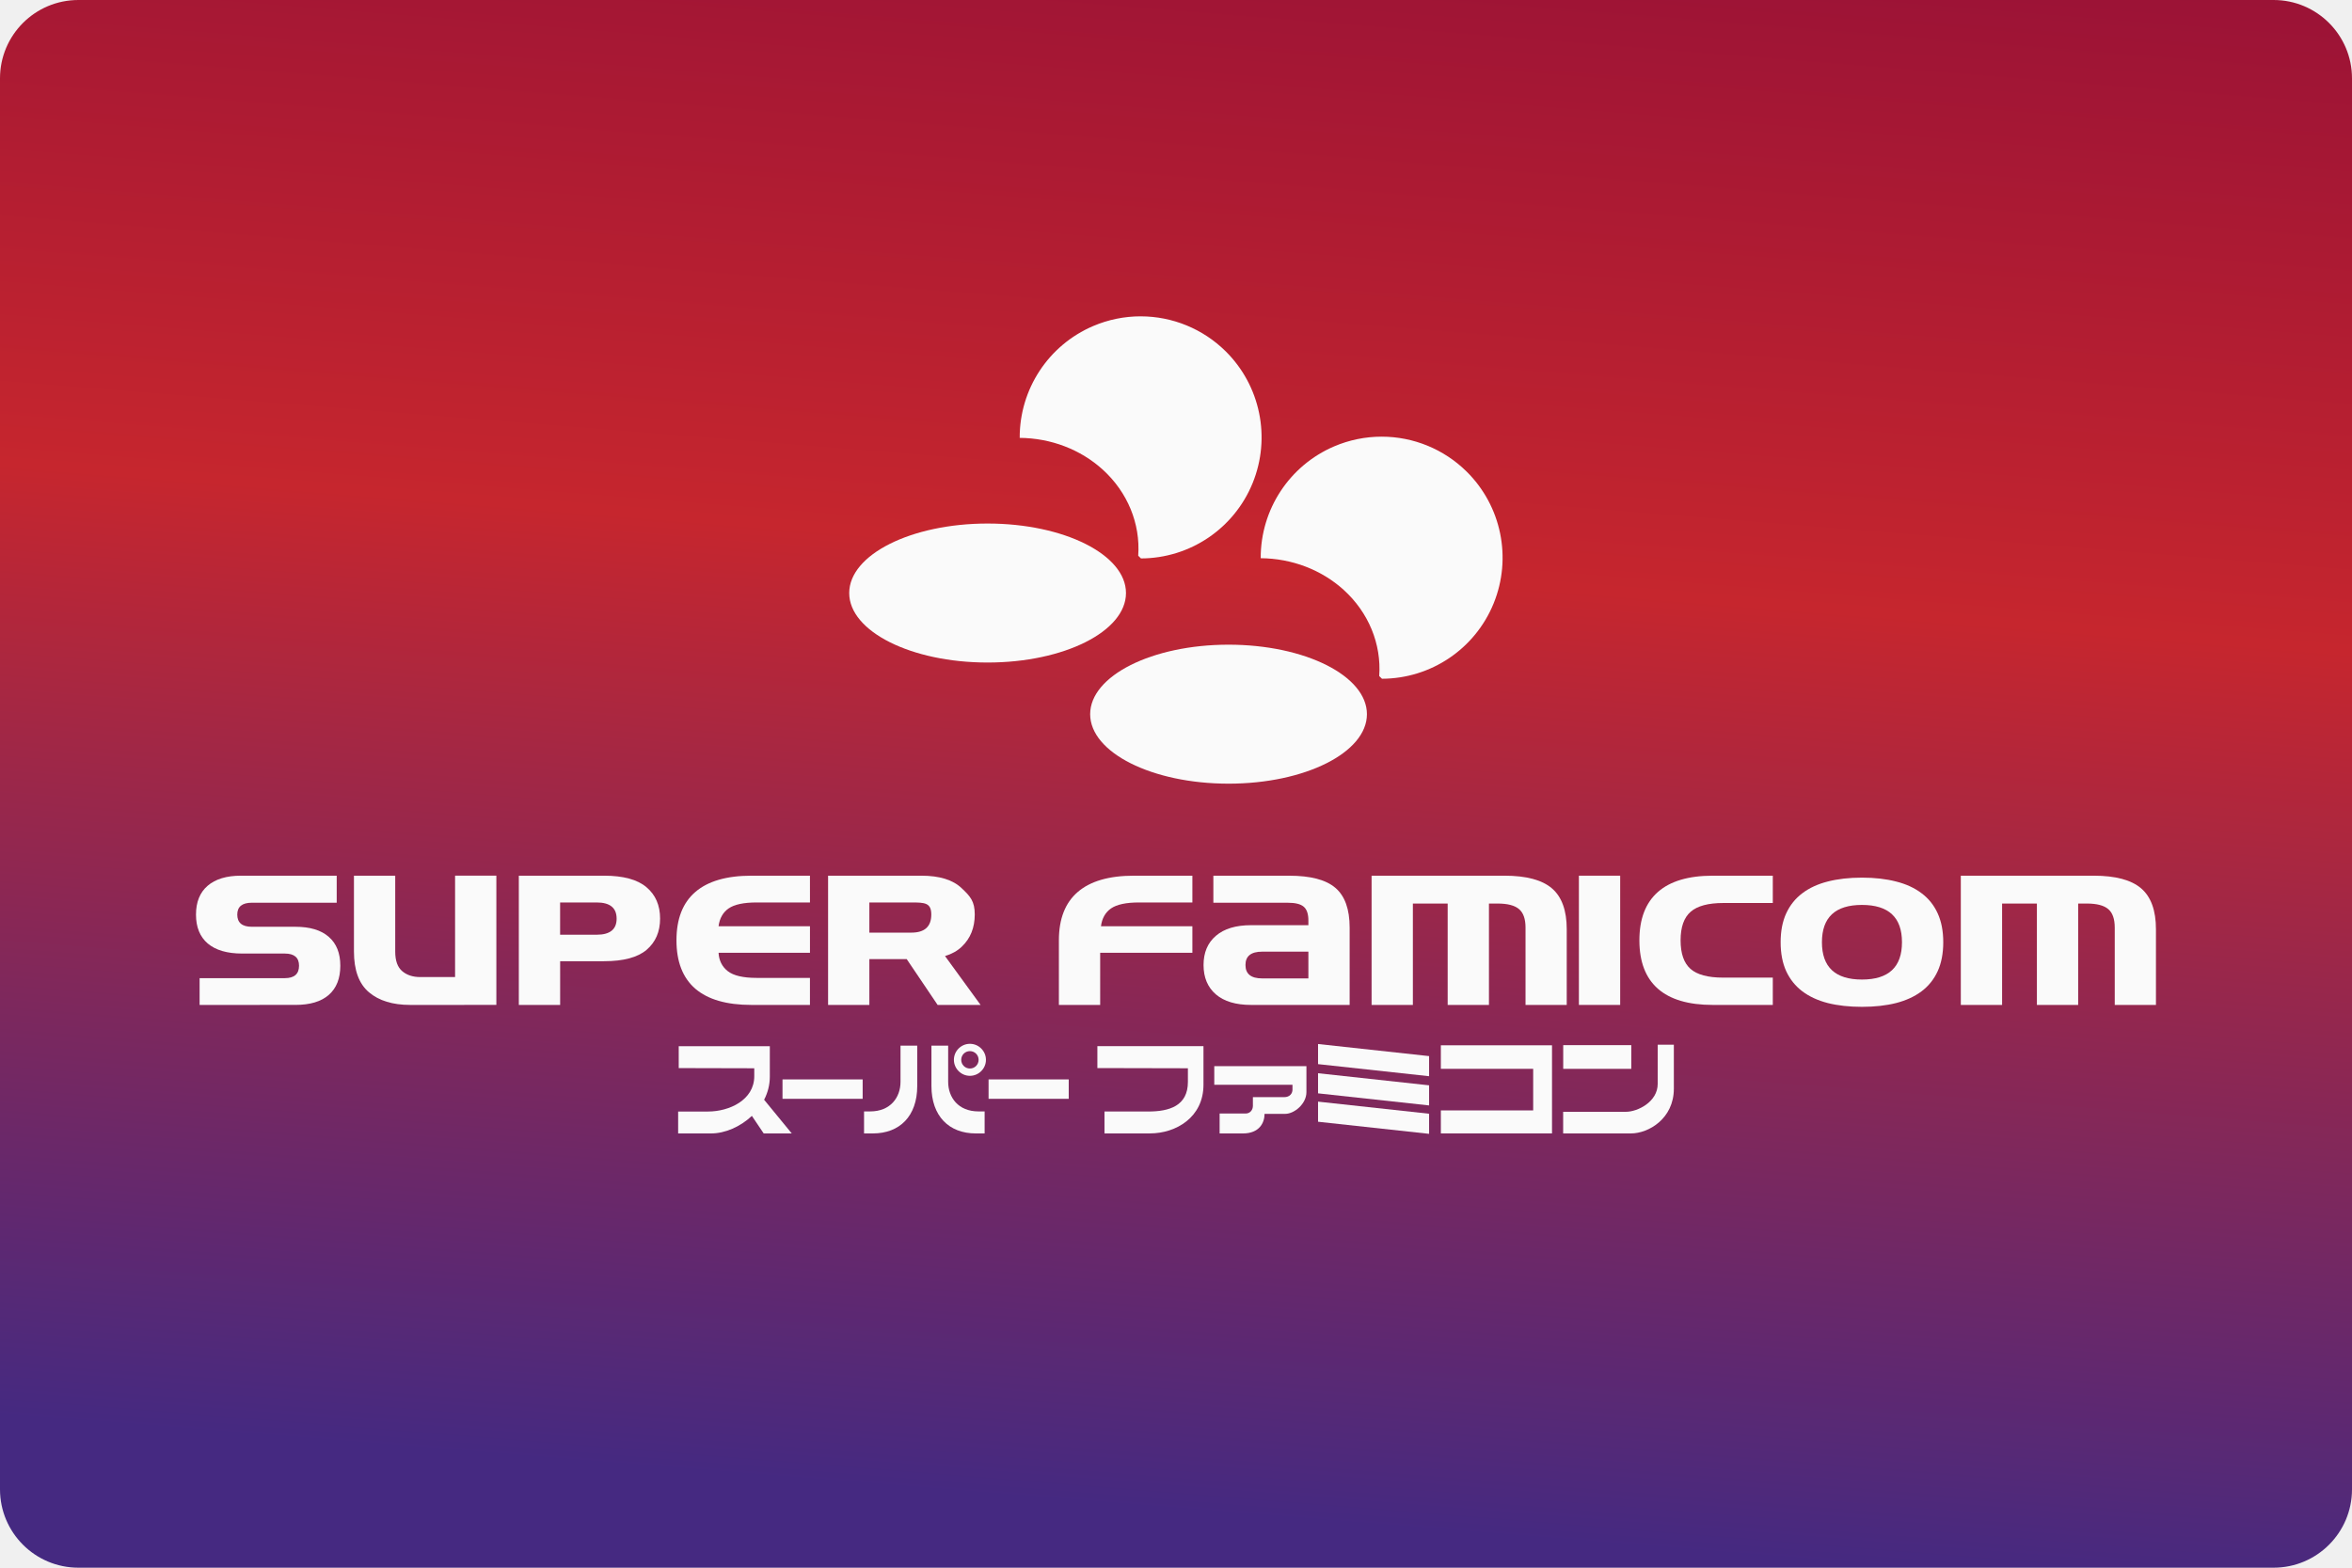
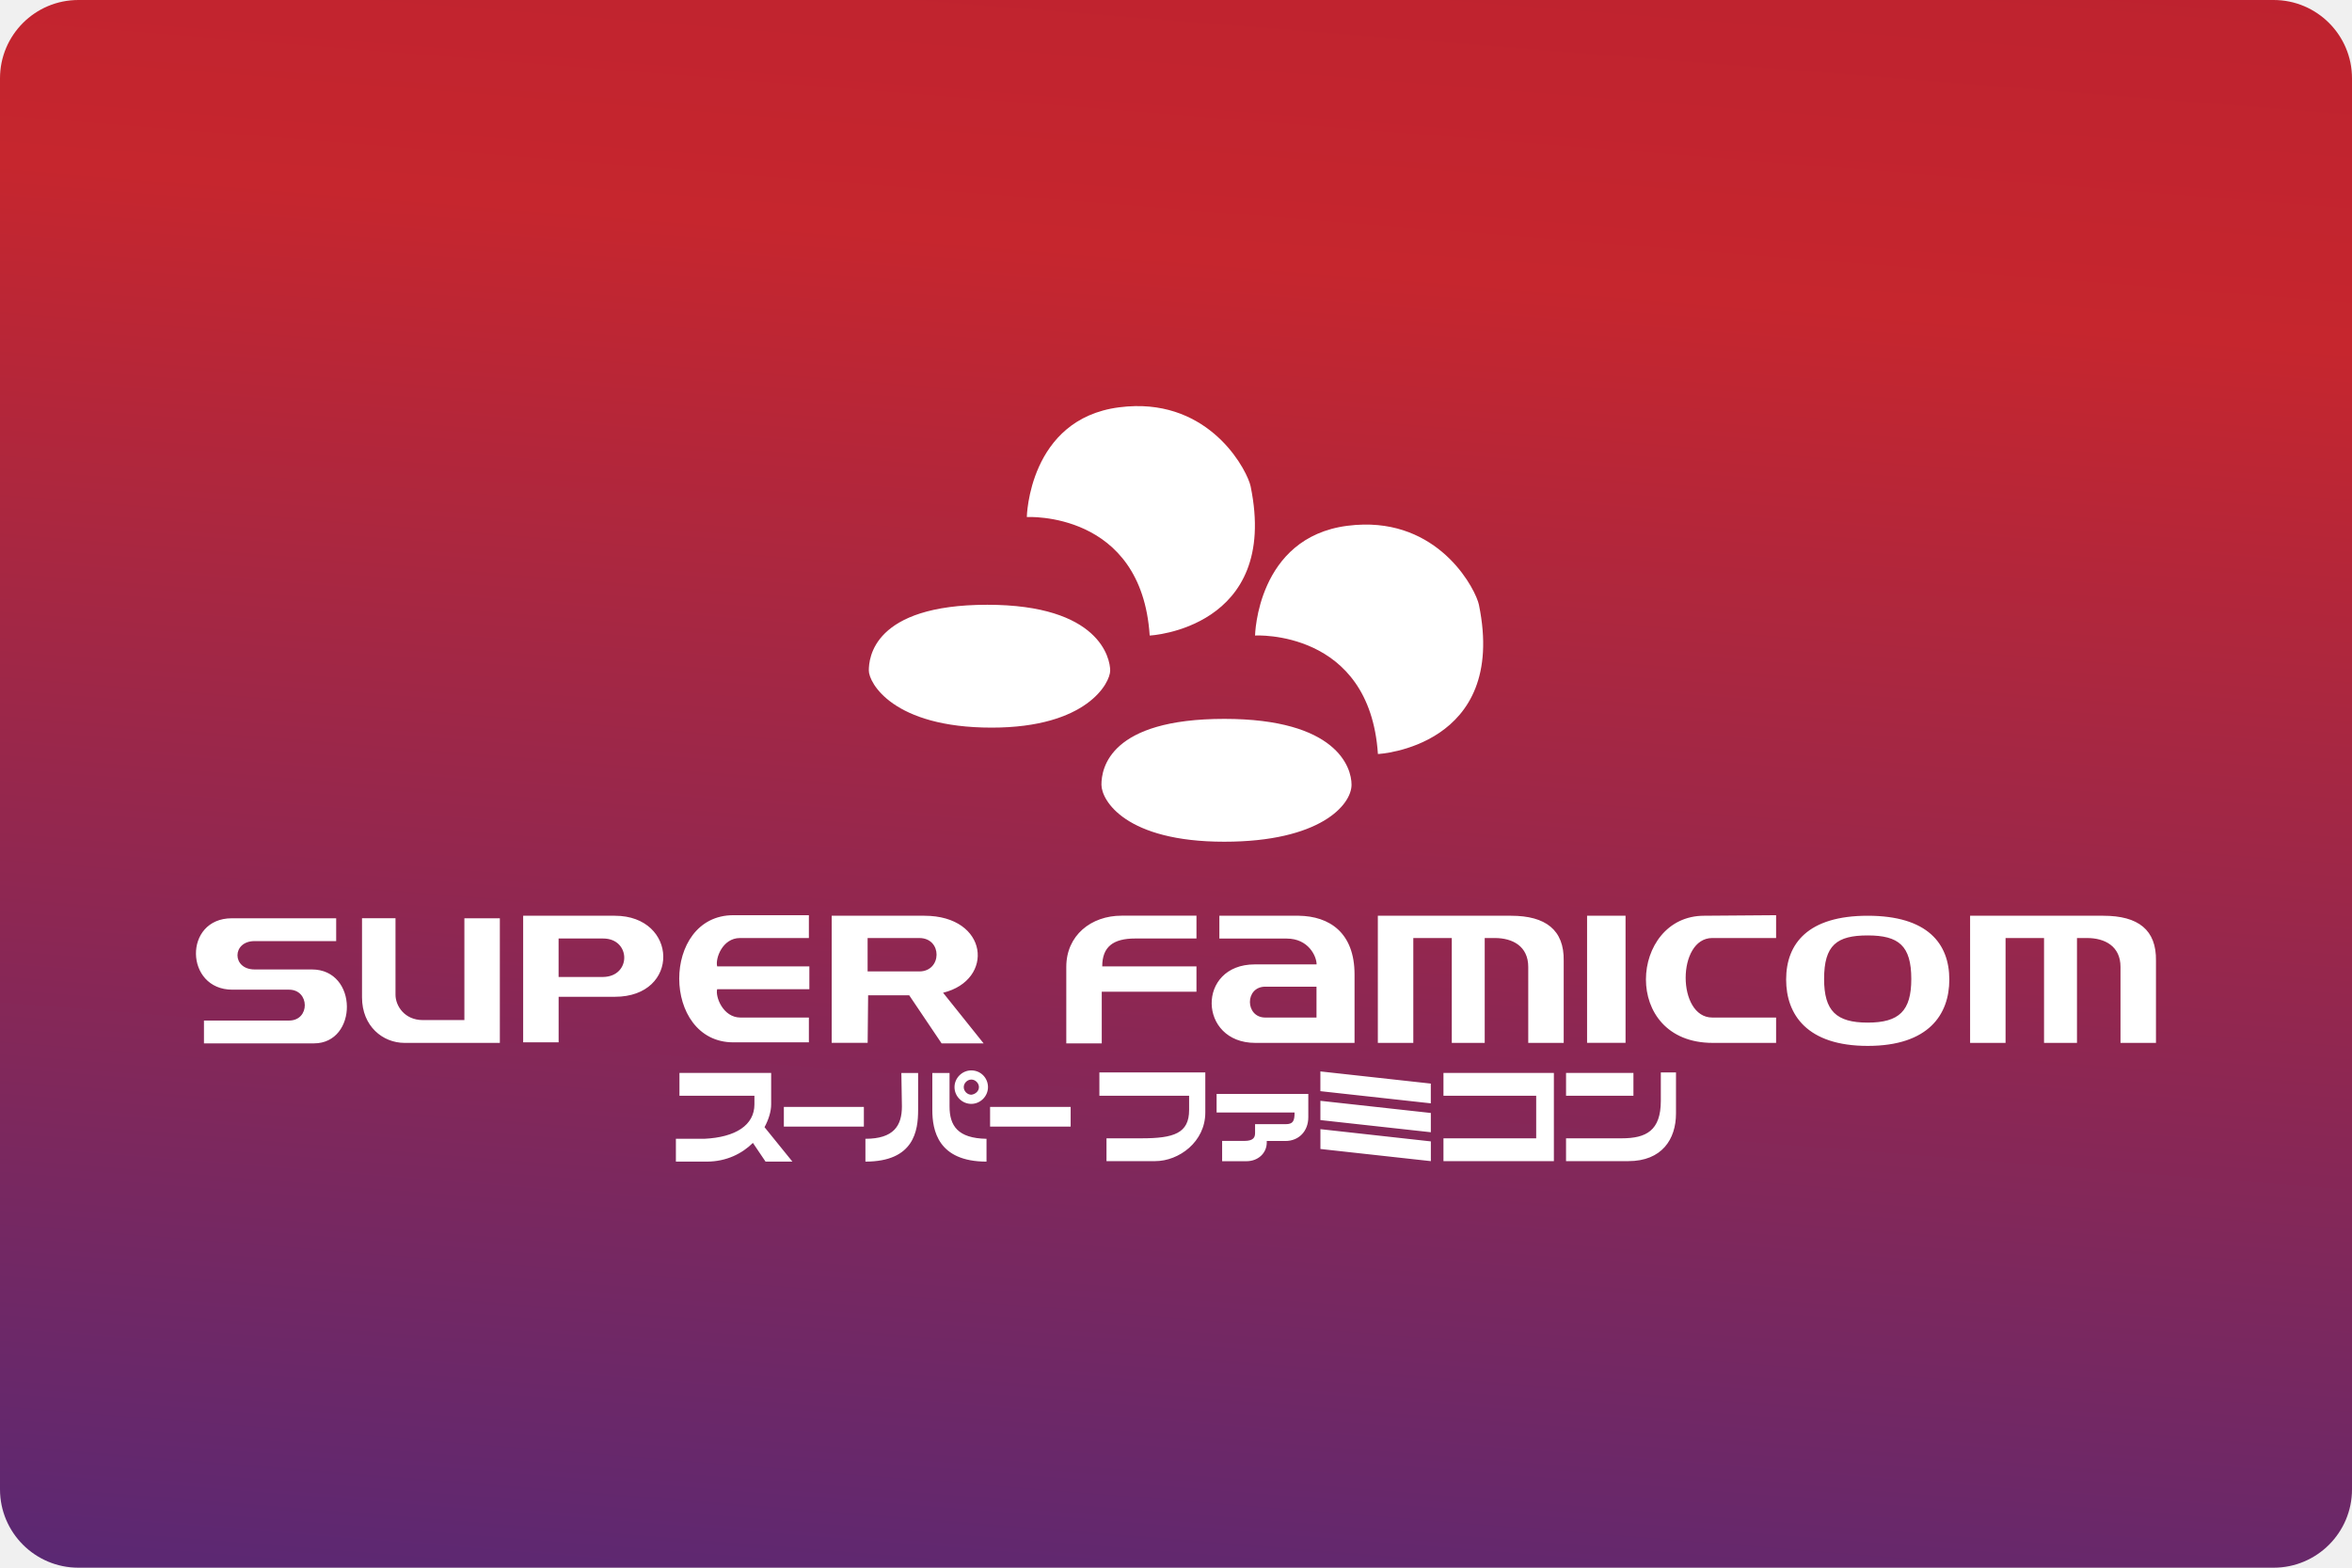
<svg xmlns="http://www.w3.org/2000/svg" width="480" height="320" version="1.1" viewBox="0 0 480 320">
  <defs>
-     <linearGradient id="a" x1="109.18" x2="101.64" y1="-9.168" y2="84.667" gradientTransform="scale(3.7795)" gradientUnits="userSpaceOnUse">
+     <linearGradient id="a" x1="113.73" x2="96.843" y1="-104.39" y2="107.22" gradientTransform="scale(3.7795)" gradientUnits="userSpaceOnUse">
      <stop stop-color="#910e38" offset="0" />
-       <stop stop-color="#c6262e" offset=".455" />
+       <stop stop-color="#c6262e" offset=".574" />
      <stop stop-color="#452981" offset="1" />
    </linearGradient>
  </defs>
-   <rect width="480" height="320" ry="16" fill="url(#a)" stroke-linecap="square" stroke-linejoin="round" stroke-width="2" style="paint-order:stroke fill markers" />
-   <g transform="scale(3.7795)" fill="#fafafa">
-     <path d="m10.778 54.274v-1.446h4.6q0.769 0 0.769-0.672 0-0.657-0.769-0.657h-2.302q-1.212 0-1.855-0.54-0.638-0.545-0.638-1.562 0-1.017 0.628-1.558 0.633-0.545 1.796-0.545h5.174v1.46h-4.58q-0.789 0-0.789 0.642 0 0.657 0.789 0.657h2.351q1.183 0 1.801 0.545 0.623 0.54 0.623 1.558 0 1.032-0.623 1.577-0.618 0.54-1.801 0.54z" />
-     <path d="m22.149 54.274q-1.421 0-2.229-0.686-0.808-0.686-0.808-2.205v-4.089h2.229v4.103q0 0.73 0.375 1.051 0.375 0.321 0.978 0.321h1.879v-5.476h2.229v6.98z" />
-     <path d="m28.015 54.274v-6.98h4.6q1.562 0 2.293 0.623 0.735 0.618 0.735 1.694 0 1.061-0.725 1.684-0.725 0.618-2.302 0.618h-2.37v2.361zm5.281-4.658q0-0.876-1.076-0.876h-1.976v1.742h1.976q1.076 0 1.076-0.866z" />
-     <path d="m43.736 48.74h-2.877q-1.046 0-1.514 0.321-0.462 0.321-0.545 0.964h4.936v1.431h-4.936q0.034 0.628 0.496 0.993 0.467 0.365 1.562 0.365h2.877v1.46h-3.159q-2.01 0-3.032-0.876-1.017-0.881-1.017-2.614t1.017-2.609q1.022-0.881 3.032-0.881h3.159z" />
-     <path d="m50.287 49.391c0-0.639-0.359-0.651-1.076-0.651h-2.268v1.629h2.268c0.717 0 1.076-0.326 1.076-0.978zm-1.327 2.409h-2.017v2.474h-2.229v-6.98h5.038c0.977 0 1.7 0.224 2.171 0.672 0.474 0.445 0.711 0.712 0.711 1.42 0 0.717-0.234 1.298-0.701 1.742-0.237 0.227-0.539 0.396-0.905 0.506l1.921 2.64h-2.32z" />
-     <path d="m57.177 50.784q0-1.733 1.017-2.609 1.022-0.881 3.032-0.881h3.159v1.446h-2.877q-1.046 0-1.514 0.321-0.462 0.321-0.545 0.964h4.936v1.431h-4.979v2.818h-2.229z" />
-     <path d="m67.553 54.274q-1.232 0-1.898-0.569-0.667-0.574-0.667-1.587 0-1.008 0.667-1.577 0.667-0.574 1.898-0.574h3.096v-0.253q0-0.531-0.253-0.745-0.248-0.214-0.862-0.214h-4.016v-1.46h4.098q1.728 0 2.492 0.657 0.769 0.657 0.769 2.147v4.176zm3.096-2.877h-2.497q-0.9 0-0.9 0.72 0 0.725 0.9 0.725h2.497z" />
-     <path d="m82.374 54.274v-4.176q0-0.701-0.35-0.998-0.35-0.302-1.163-0.302h-0.462v5.476h-2.229v-5.476h-1.879v5.476h-2.229v-6.98h7.179q1.762 0 2.56 0.686 0.798 0.686 0.798 2.205v4.089z" />
-     <path d="m87.485 47.294v6.98h-2.229v-6.98z" />
-     <path d="m95.726 48.769h-2.672q-1.217 0-1.762 0.472t-0.545 1.543q0 1.071 0.535 1.543 0.535 0.472 1.757 0.472h2.687v1.475h-3.242q-1.966 0-2.964-0.876-0.998-0.881-0.998-2.614 0-1.728 0.998-2.609t2.964-0.881h3.242z" />
-     <path d="m104.93 50.888q0 0.905-0.302 1.567-0.302 0.657-0.871 1.085-0.565 0.423-1.377 0.633-0.808 0.204-1.84 0.204-1.032 0-1.845-0.204-0.808-0.209-1.373-0.633-0.565-0.428-0.871-1.085-0.302-0.662-0.302-1.567t0.302-1.562q0.307-0.662 0.871-1.085 0.565-0.428 1.373-0.633 0.813-0.209 1.845-0.209 1.032 0 1.84 0.209 0.813 0.204 1.377 0.633 0.57 0.423 0.871 1.085 0.302 0.657 0.302 1.562zm-4.39 2.015q2.161 0 2.161-2.015t-2.161-2.015-2.161 2.015 2.161 2.015z" />
-     <path d="m114.19 54.274v-4.176q0-0.701-0.35-0.998-0.35-0.302-1.163-0.302h-0.462v5.476h-2.229v-5.476h-1.879v5.476h-2.229v-6.98h7.179q1.762 0 2.56 0.686 0.798 0.686 0.798 2.205v4.089z" />
-     <g transform="translate(25.954)">
-       <path d="m10.695 56.502v1.183l4.079 0.01v0.426c0 1.3-1.365 1.91-2.491 1.91h-1.619v1.183h1.785c0.742 0 1.572-0.357 2.196-0.948l0.638 0.948h1.515l-1.492-1.819c0.194-0.376 0.308-0.795 0.308-1.243v-1.65z" />
-       <rect x="16.299" y="58.297" width="4.328" height="1.048" />
-       <rect x="27.426" y="58.297" width="4.328" height="1.048" />
-       <path d="m38.189 57.695v0.737c0 1.3-1.012 1.598-2.138 1.598h-2.366v1.183h2.451c1.421 0 2.894-0.875 2.894-2.629v-2.083h-5.729v1.183z" />
-       <path d="m41.157 61.214h-1.255v-1.075h1.401c0.255 0 0.396-0.203 0.396-0.416v-0.469h1.692c0.313 0 0.445-0.215 0.445-0.399v-0.268h-4.223v-1.005h4.976v1.4c0 0.642-0.659 1.175-1.145 1.175h-1.116c0 0.479-0.278 1.058-1.171 1.058z" />
-       <path d="m51.213 57.038-5.996-0.653v1.086l5.996 0.653z" />
-       <path d="m51.213 58.616-5.996-0.653v1.086l5.996 0.653z" />
-       <path d="m51.213 60.15-5.996-0.653v1.086l5.996 0.653z" />
-       <path d="m21.181 61.214h-0.479v-1.189h0.332c1.091 0 1.637-0.754 1.637-1.6v-1.952h0.903v2.18c0 1.625-0.947 2.561-2.393 2.561z" />
-       <path d="m26.734 61.214h0.479v-1.189h-0.332c-1.091 0-1.637-0.754-1.637-1.6v-1.952h-0.903v2.18c0 1.625 0.947 2.561 2.393 2.561z" />
-       <path d="m26.419 56.374c-0.475-3e-6 -0.865 0.389-0.865 0.864 3e-6 0.475 0.39 0.865 0.865 0.865s0.865-0.39 0.865-0.865c3e-6 -0.475-0.39-0.864-0.865-0.864zm0 0.395c0.262 0 0.469 0.208 0.469 0.469 0 0.262-0.208 0.47-0.469 0.47-0.262 3e-6 -0.47-0.208-0.47-0.47 0-0.262 0.208-0.469 0.47-0.469z" color="#000000" color-rendering="auto" dominant-baseline="auto" image-rendering="auto" shape-rendering="auto" solid-color="#000000" stop-color="#000000" style="font-feature-settings:normal;font-variant-alternates:normal;font-variant-caps:normal;font-variant-east-asian:normal;font-variant-ligatures:normal;font-variant-numeric:normal;font-variant-position:normal;font-variation-settings:normal;inline-size:0;isolation:auto;mix-blend-mode:normal;shape-margin:0;shape-padding:0;text-decoration-color:#000000;text-decoration-line:none;text-decoration-style:solid;text-indent:0;text-orientation:mixed;text-transform:none;white-space:normal" />
-       <path d="m51.848 56.454v1.271h4.985v2.246h-4.985v1.242h6.002v-4.759z" />
-       <path d="m63.557 56.422v2.114c0 0.981-1.094 1.509-1.708 1.509h-3.397v1.169h3.66c0.956 0 2.317-0.802 2.317-2.417v-2.375zm-5.102 0.025v1.279h3.676v-1.279z" />
-     </g>
-     <g transform="matrix(.44058 0 0 .44058 116.63 145.98)">
-       <path transform="scale(.26458)" d="m-360.47-1050a56.021 56.082 0 0 0-22.045 4.504 56.021 56.082 0 0 0-34.023 51.812 55.417 51.215 0 0 1 38.467 14.709 55.417 51.215 0 0 1 16.428 39.885l1.273 1.254a56.021 56.082 0 0 0 51.723-34.898 56.021 56.082 0 0 0-12.578-61.158 56.021 56.082 0 0 0-39.244-16.107z" />
-       <path d="m-124.91-292.56a14.822 14.838 0 0 0-5.833 1.192 14.822 14.838 0 0 0-9.002 13.709 14.662 13.551 0 0 1 10.178 3.892 14.662 13.551 0 0 1 4.346 10.553l0.337 0.332a14.822 14.838 0 0 0 13.685-9.233 14.822 14.838 0 0 0-3.328-16.181 14.822 14.838 0 0 0-10.383-4.262z" />
-       <ellipse cx="-143.68" cy="-258.64" rx="16.96" ry="8.519" />
-       <ellipse cx="-114.15" cy="-243.79" rx="16.96" ry="8.519" />
-     </g>
-   </g>
-   <style type="text/css">.st0{fill:#FC0C18;}
- 	.st1{fill:#FC0C18;}</style>
+   <rect width="480" height="320" ry="16" fill="url(#a)" />
+   <path d="m231.7 82.895c-1.07 0.018-2.18 0.1-3.332 0.25-18.437 2.399-18.814 22.396-18.814 22.396s23.403-1.339 25.076 24.182c0 0.042 26.58-1.421 20.598-30.457-0.601-2.929-7.479-16.645-23.527-16.371zm46.58 24.184c-1.07 0.018-2.182 0.098-3.334 0.248-18.437 2.399-18.812 22.396-18.812 22.396s23.387-1.337 25.074 24.184c0 0.042 26.568-1.423 20.613-30.459-0.601-2.929-7.491-16.643-23.541-16.369zm-76.787 16.369c-23.373 0-24.182 10.947-24.182 13.43 0 2.482 4.908 11.646 25.074 11.646 19.496 0 24.184-9.178 24.184-11.646 0-2.468-2.149-13.43-25.076-13.43zm48.365 23.291c-23.373 0-25.074 10.069-25.074 13.43 0 3.208 4.908 11.645 25.074 11.645 19.496 0 25.967-7.489 25.967-11.645 0-3.528-3.04-13.43-25.967-13.43zm-100.19 40.074c-14.783 0-14.685 25.953 0 25.953h15.41v-5.062h-13.959c-3.612 0-5.174-4.337-4.756-5.787h18.812v-4.658h-18.812c-0.418-1.548 1.032-5.787 4.658-5.787h14.057v-4.658zm212.8 0-14.686 0.111c-15.201 0-17.055 25.953 1.758 25.953h12.928v-5.174h-13.025c-7.238 0-7.238-16.232 0-16.232h13.025zm-133.59 0.098c-6.206 0-11.268 4.03-11.268 10.445v15.619h7.238v-10.543h19.328v-5.174h-19.23c0-4.03 2.272-5.689 6.721-5.689h12.51v-4.658zm-122.11 0.014v25.842h7.238v-9.301h11.478c13.43 0 12.914-16.541 0-16.541h-11.478zm62.967 0v25.939h7.336l0.098-9.707h8.381l6.611 9.818h8.576l-8.27-10.334c10.557-2.58 9.315-15.717-3.822-15.717h-11.574zm79.115 0v4.658h13.752c4.435 0 6.094 3.612 6.094 5.271h-12.621c-11.896 0-11.589 16.023 0.098 16.023h20.264v-13.959c0-8.591-5.173-11.897-11.352-11.994zm32.342 0v25.953h7.238v-21.406h7.852v21.406h6.721v-21.406h2.064c3.612 0 6.82 1.659 6.82 5.898v15.508h7.236v-16.762c0.112-6.304-3.709-9.191-10.738-9.191h-19.955zm42.701 0v25.939h7.852v-25.939zm57.277 0c-12.203 0-16.652 5.69-16.652 13.025 0 7.126 4.24 13.541 16.652 13.541 12.412 0 16.65-6.401 16.65-13.541 0-7.349-4.448-13.025-16.65-13.025zm20.891 0v25.953h7.238v-21.406h7.852v21.406h6.723v-21.406h2.062c3.612 0 6.82 1.659 6.82 5.898v15.508h7.238v-16.762c0.112-6.304-3.612-9.191-10.738-9.191h-19.957zm-328.18 0.502v16.15c0 5.899 4.239 9.301 8.688 9.301h19.441v-25.437h-7.238v20.779h-8.48c-3.724 0-5.578-2.901-5.578-5.174v-15.619zm-26.568 0.014c-9.93 0-9.623 14.574 0.098 14.574h11.576c4.24 0 4.337 6.303 0 6.303h-17.363v4.658h22.439c8.995 0 9.093-15.09-0.418-15.09h-11.687c-4.658 0-4.658-5.787 0-5.787h16.65v-4.658zm333.85 3.502c6.317 0 8.896 2.077 8.896 8.896 0 6.513-2.481 8.898-8.896 8.898-6.415 0-8.898-2.386-8.898-8.898 0-6.931 2.595-8.896 8.898-8.896zm-204.1 0.529h10.543c4.755 0 4.658 6.818 0 6.818h-10.543zm-63.064 0.098h9.094c5.69 0 5.787 7.754 0 7.851h-9.094zm144.23 9.832h10.445v6.303h-10.445c-4.142 0-4.239-6.303 0-6.303zm-60.014 17.09c-1.869 0-3.418 1.563-3.418 3.418 0 1.869 1.549 3.416 3.418 3.416 1.869 0 3.416-1.561 3.416-3.416 0-1.855-1.45-3.418-3.416-3.418zm71.25 0.209v4.031l22.537 2.482v-4.031zm-45.101 0.209v4.756h18.311v2.902c0 4.755-3.096 5.787-9.721 5.787h-7.139v4.658h9.93c4.853 0 10.236-3.933 10.236-9.93v-8.174zm114.58 0v5.789c0 6.094-2.998 7.656-7.963 7.656h-11.381v4.658h12.719c6.82 0 9.721-4.449 9.721-9.721v-8.383zm-200.28 0.098v4.658h15.299v1.758c0 4.24-3.821 6.723-10.236 7.029h-5.789v4.658h6.305c4.03 0 7.237-1.661 9.412-3.822l2.58 3.822h5.482l-5.691-7.029c0.837-1.562 1.353-3.208 1.353-4.658v-6.416zm155.92 0v4.658h18.924v8.689h-18.924v4.658h22.535v-18.006h-3.611zm25.018 0v4.658h13.752v-4.658zm-135.65 0.016 0.111 6.818c0 3.933-1.66 6.611-7.447 6.611v4.658c9.93 0 10.754-6.303 10.754-10.543v-7.545zm6.318 0v7.545c0 4.142 1.143 10.543 11.059 10.543v-4.658c-5.899-0.098-7.545-2.692-7.545-6.611v-6.818zm7.963 1.338c0.823 0 1.549 0.726 1.549 1.549 0 0.823-0.726 1.449-1.549 1.547-0.823 0-1.549-0.724-1.549-1.547 0-0.823 0.726-1.549 1.549-1.549zm50.053 2.93v3.793h15.912c0 1.757-0.307 2.385-1.855 2.385h-6.205v1.756c0 0.823-0.209 1.66-2.176 1.66h-4.547v4.143h4.965c2.385 0 4.143-1.661 4.143-3.822v-0.307h3.82c2.692 0 4.658-1.967 4.658-4.854v-4.754zm21.184 1.408v3.932l22.537 2.482v-3.932zm-109.5 1.24v4.031h16.33v-4.031zm42.088 0v4.031h16.443v-4.031zm67.416 4.547v4.045l22.537 2.482v-4.031z" fill="#fff" />
</svg>
